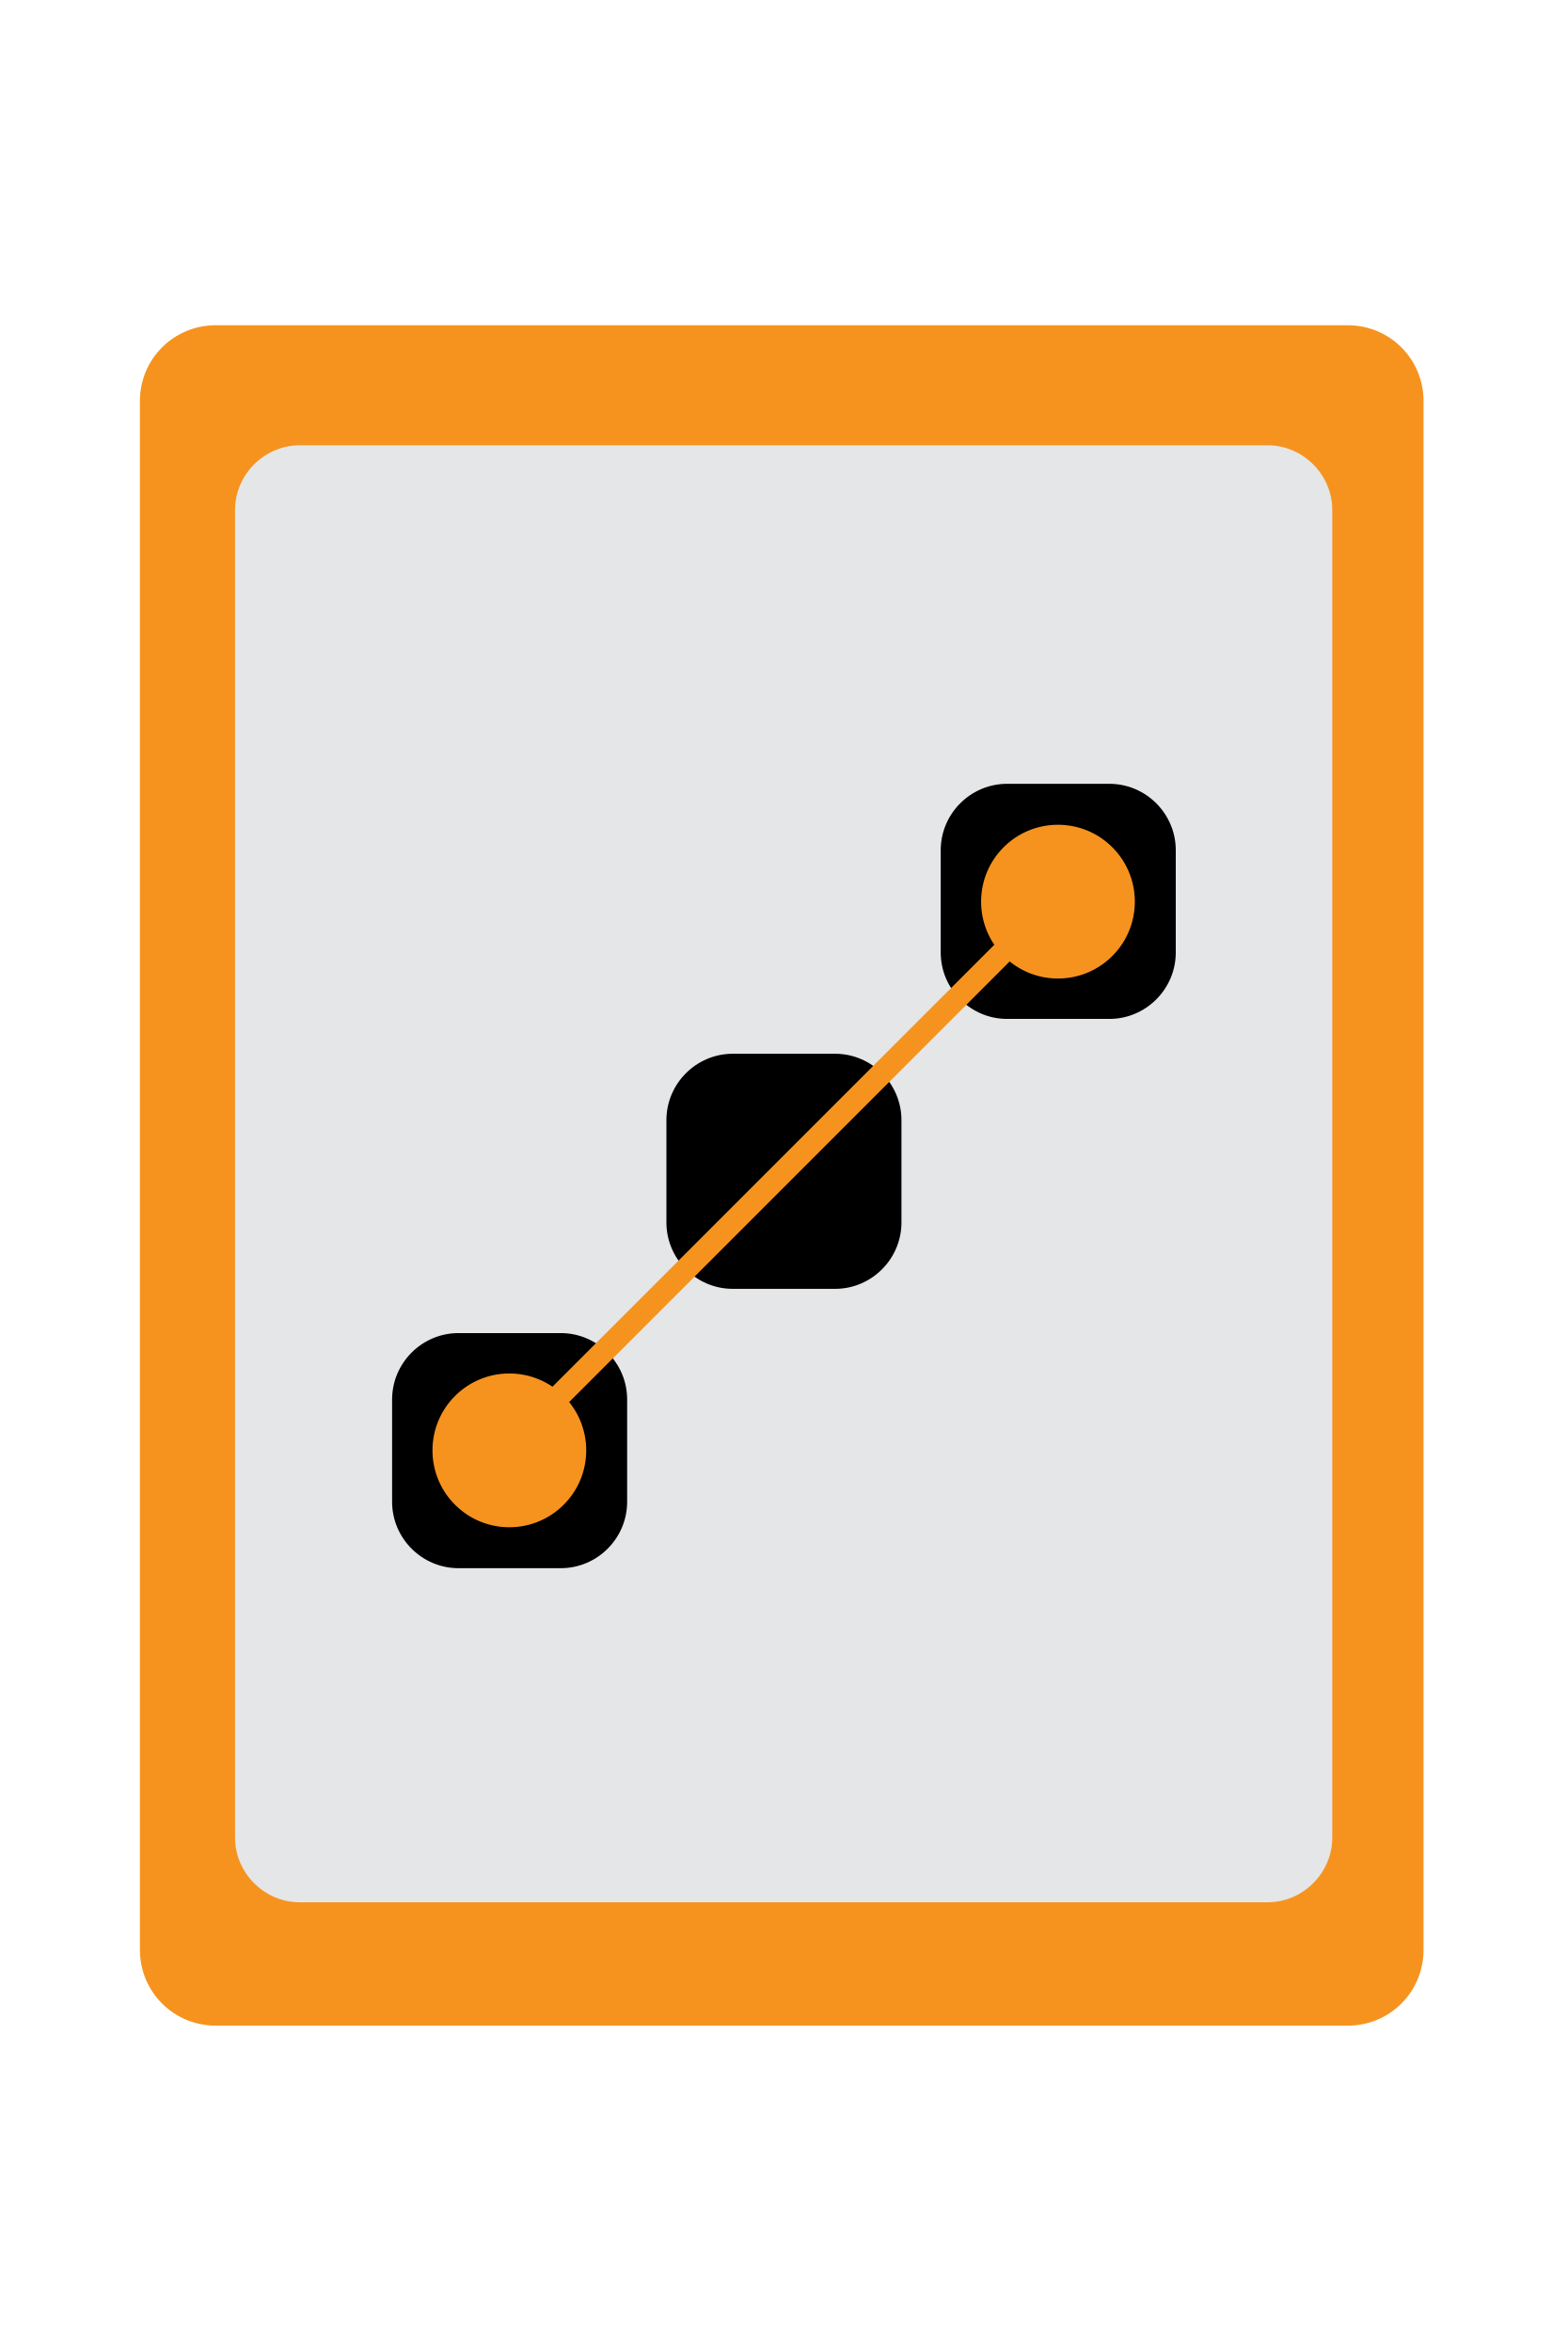
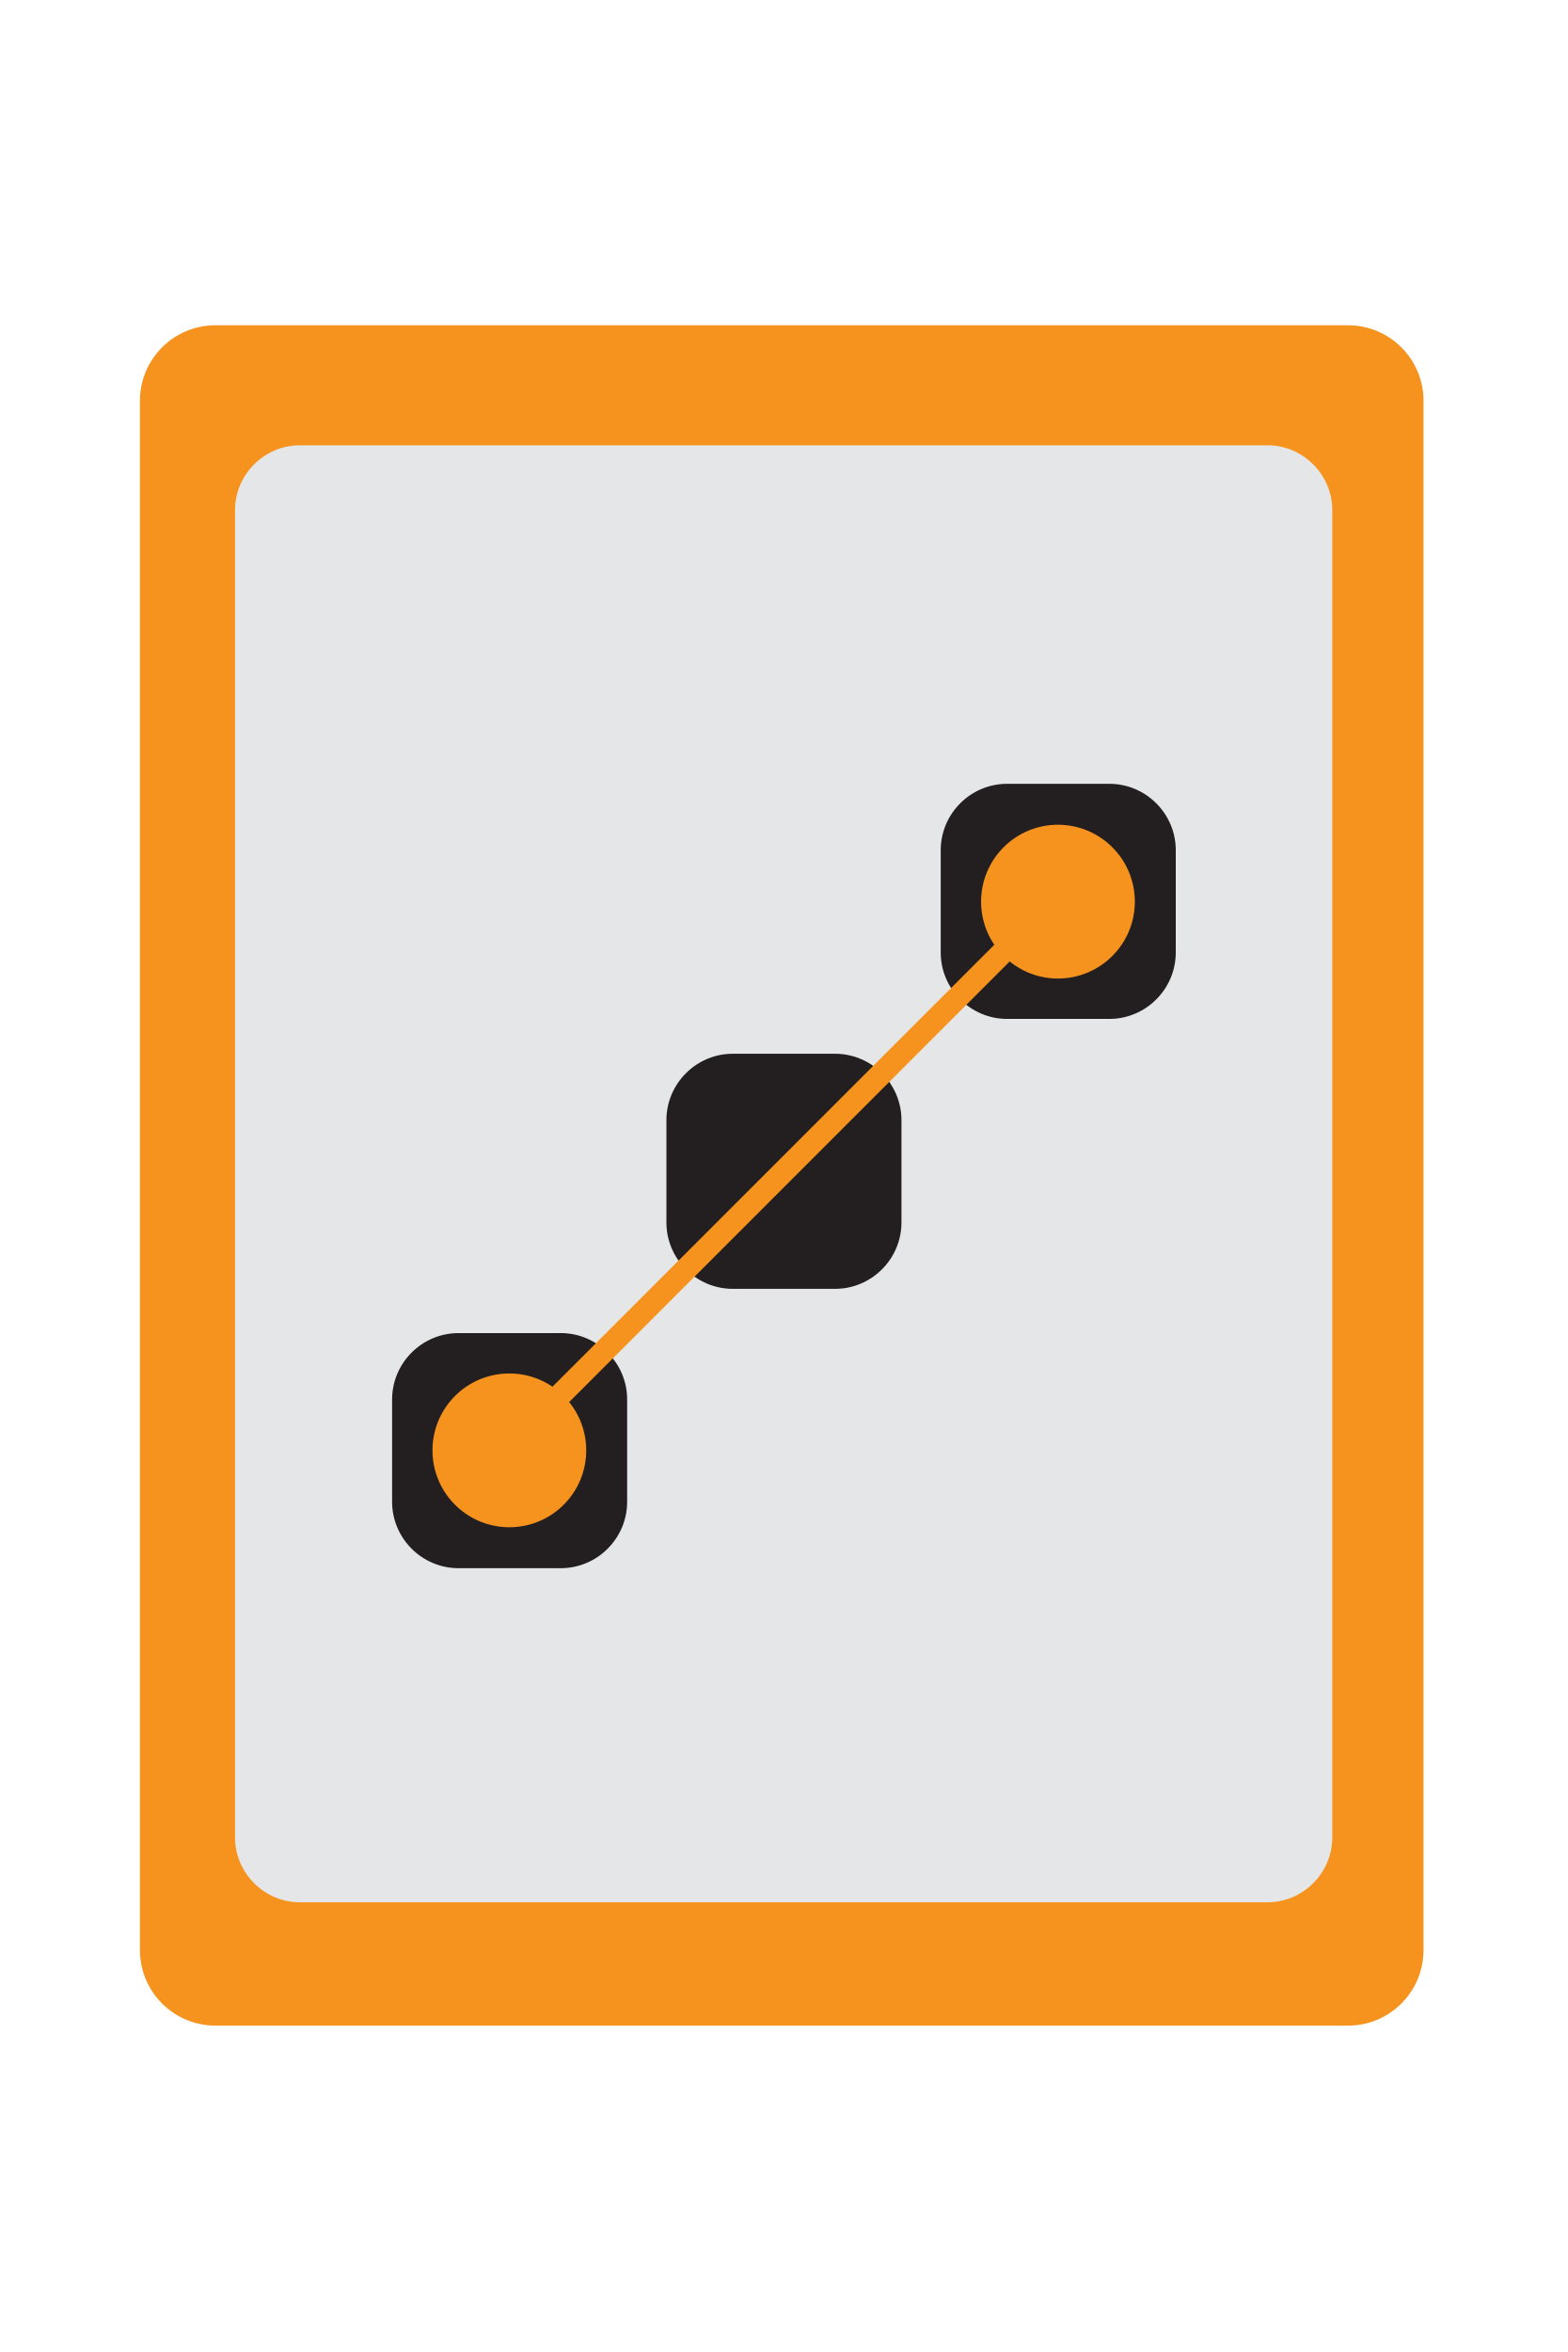
<svg xmlns="http://www.w3.org/2000/svg" version="1.1" id="Layer_1" x="0px" y="0px" viewBox="0 0 283.5 425.2" style="enable-background:new 0 0 283.5 425.2;" xml:space="preserve">
  <style type="text/css">
	.st0{fill:#F6931E;}
	.st1{fill:#BBBBBB;stroke:#231F20;stroke-width:1.253;stroke-miterlimit:10;}
	.st2{fill:#E5E6E7;}
	.st3{fill:#231F20;}
	.st4{fill:none;stroke:#231F20;stroke-miterlimit:10;}
	.st5{fill:#F6931E;stroke:#F6931E;stroke-miterlimit:10;}
	.st6{fill:#F6931E;stroke:#F6931E;stroke-miterlimit:10;}
</style>
  <path id="XMLID_1_" class="st0" d="M239.1,58.8H39c-7.6,0-13.7,6.1-13.7,13.7v280c0,7.6,6.1,13.7,13.7,13.7h204.7  c7.6,0,13.7-6.1,13.7-13.7V72.5c0-7.6-6.1-13.7-13.7-13.7z" />
  <path id="XMLID_5_" class="st2" d="M229.2,80.5h-175c-6.4,0-11.7,5.3-11.7,11.7v240c0,6.4,5.3,11.7,11.7,11.7h175  c6.4,0,11.7-5.3,11.7-11.7v-240c0-6.4-5.3-11.7-11.7-11.7z" />
-   <path id="XMLID_28_" class="st" d="M82.9,241h18.5c6.6,0,12,5.4,12,12v18.5c0,6.6-5.4,12-12,12H82.9c-6.6,0-12-5.4-12-12V253  C70.9,246.4,76.3,241,82.9,241z" />
-   <path id="XMLID_30_" class="st" d="M132.5,190.5H151c6.6,0,12,5.4,12,12V221c0,6.6-5.4,12-12,12h-18.5c-6.6,0-12-5.4-12-12v-18.5  C120.5,195.9,125.9,190.5,132.5,190.5z" />
-   <path id="XMLID_32_" class="st" d="M182.1,141.7h18.5c6.6,0,12,5.4,12,12v18.5c0,6.6-5.4,12-12,12h-18.5c-6.6,0-12-5.4-12-12v-18.5  C170.1,147.1,175.5,141.7,182.1,141.7z" />
+   <path id="XMLID_28_" class="st3" d="M82.9,241h18.5c6.6,0,12,5.4,12,12v18.5c0,6.6-5.4,12-12,12H82.9c-6.6,0-12-5.4-12-12V253  C70.9,246.4,76.3,241,82.9,241z" />
+   <path id="XMLID_30_" class="st3" d="M132.5,190.5H151c6.6,0,12,5.4,12,12V221c0,6.6-5.4,12-12,12h-18.5c-6.6,0-12-5.4-12-12v-18.5  C120.5,195.9,125.9,190.5,132.5,190.5z" />
+   <path id="XMLID_32_" class="st3" d="M182.1,141.7h18.5c6.6,0,12,5.4,12,12v18.5c0,6.6-5.4,12-12,12h-18.5c-6.6,0-12-5.4-12-12v-18.5  C170.1,147.1,175.5,141.7,182.1,141.7z" />
  <circle id="XMLID_405_" class="st5" cx="92.1" cy="262.2" r="13.4" />
  <circle id="XMLID_404_" class="st6" cx="92.1" cy="262.2" r="9" />
  <circle id="XMLID_407_" class="st5" cx="191.3" cy="163" r="13.4" />
  <circle id="XMLID_406_" class="st6" cx="191.3" cy="163" r="9" />
  <rect id="XMLID_6_" x="70.9" y="209.7" transform="matrix(0.7071 -0.7071 0.7071 0.7071 -108.2168 162.2419)" class="st0" width="141.7" height="4.1" />
</svg>
